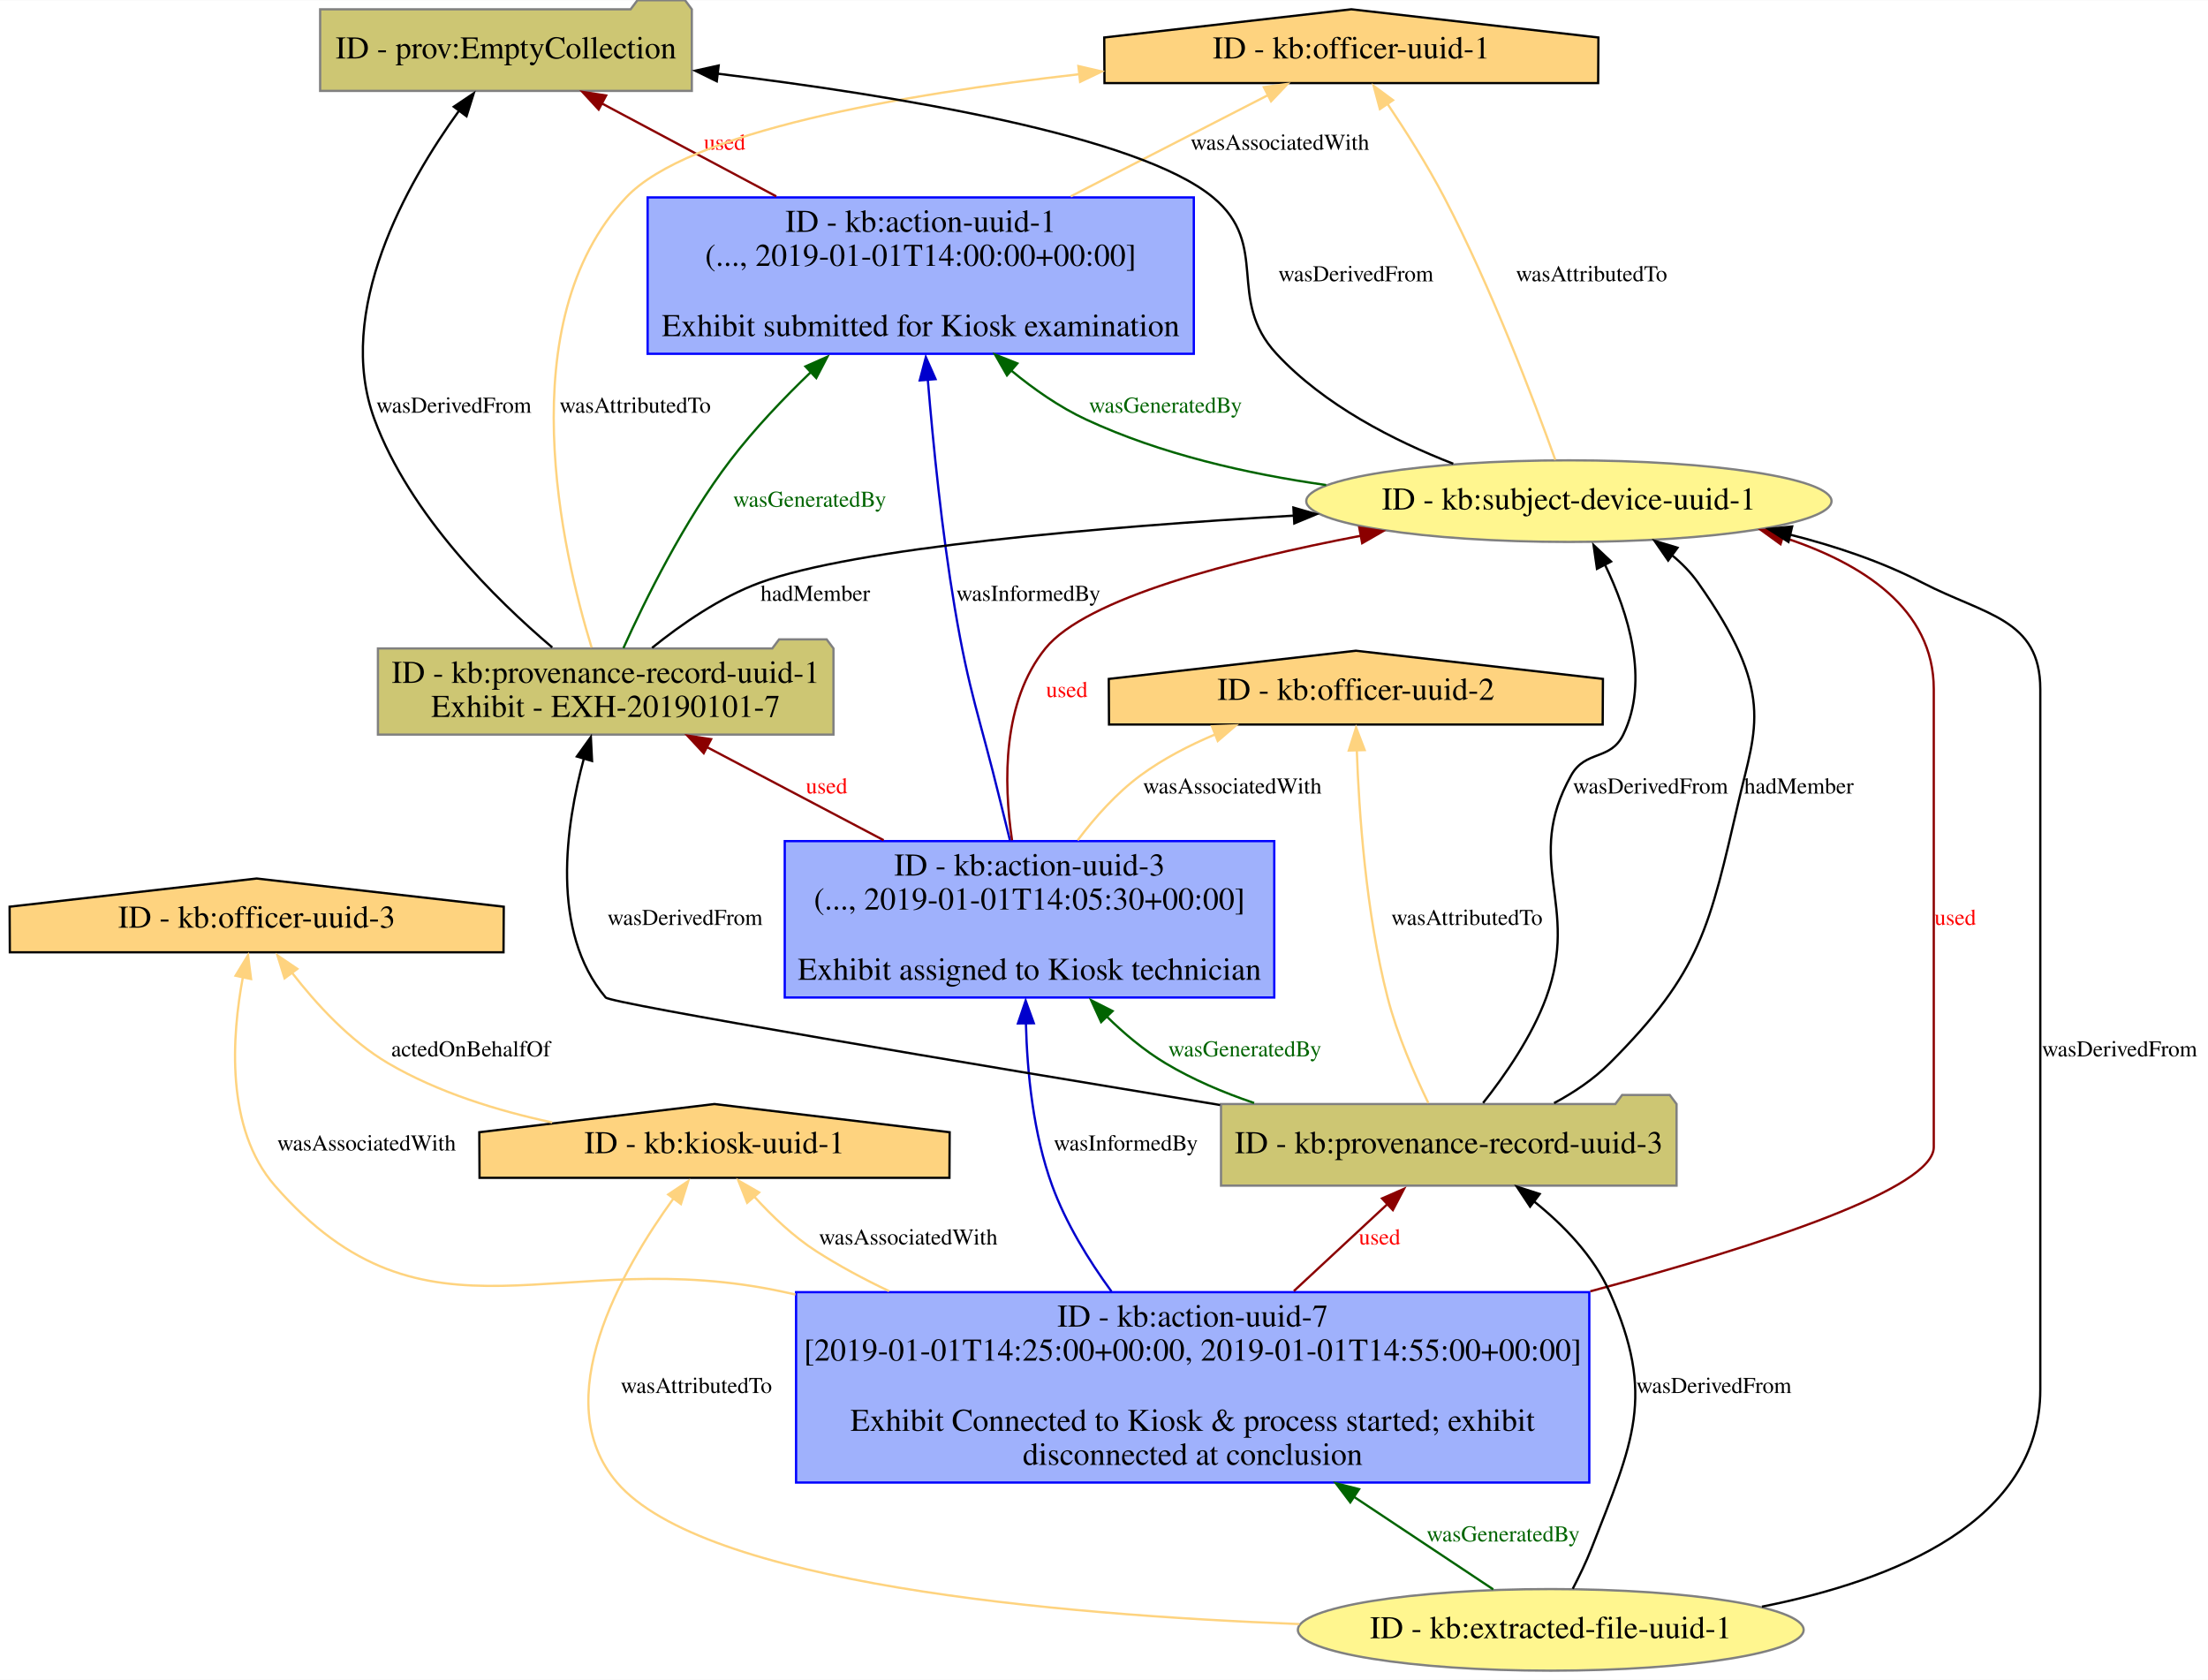
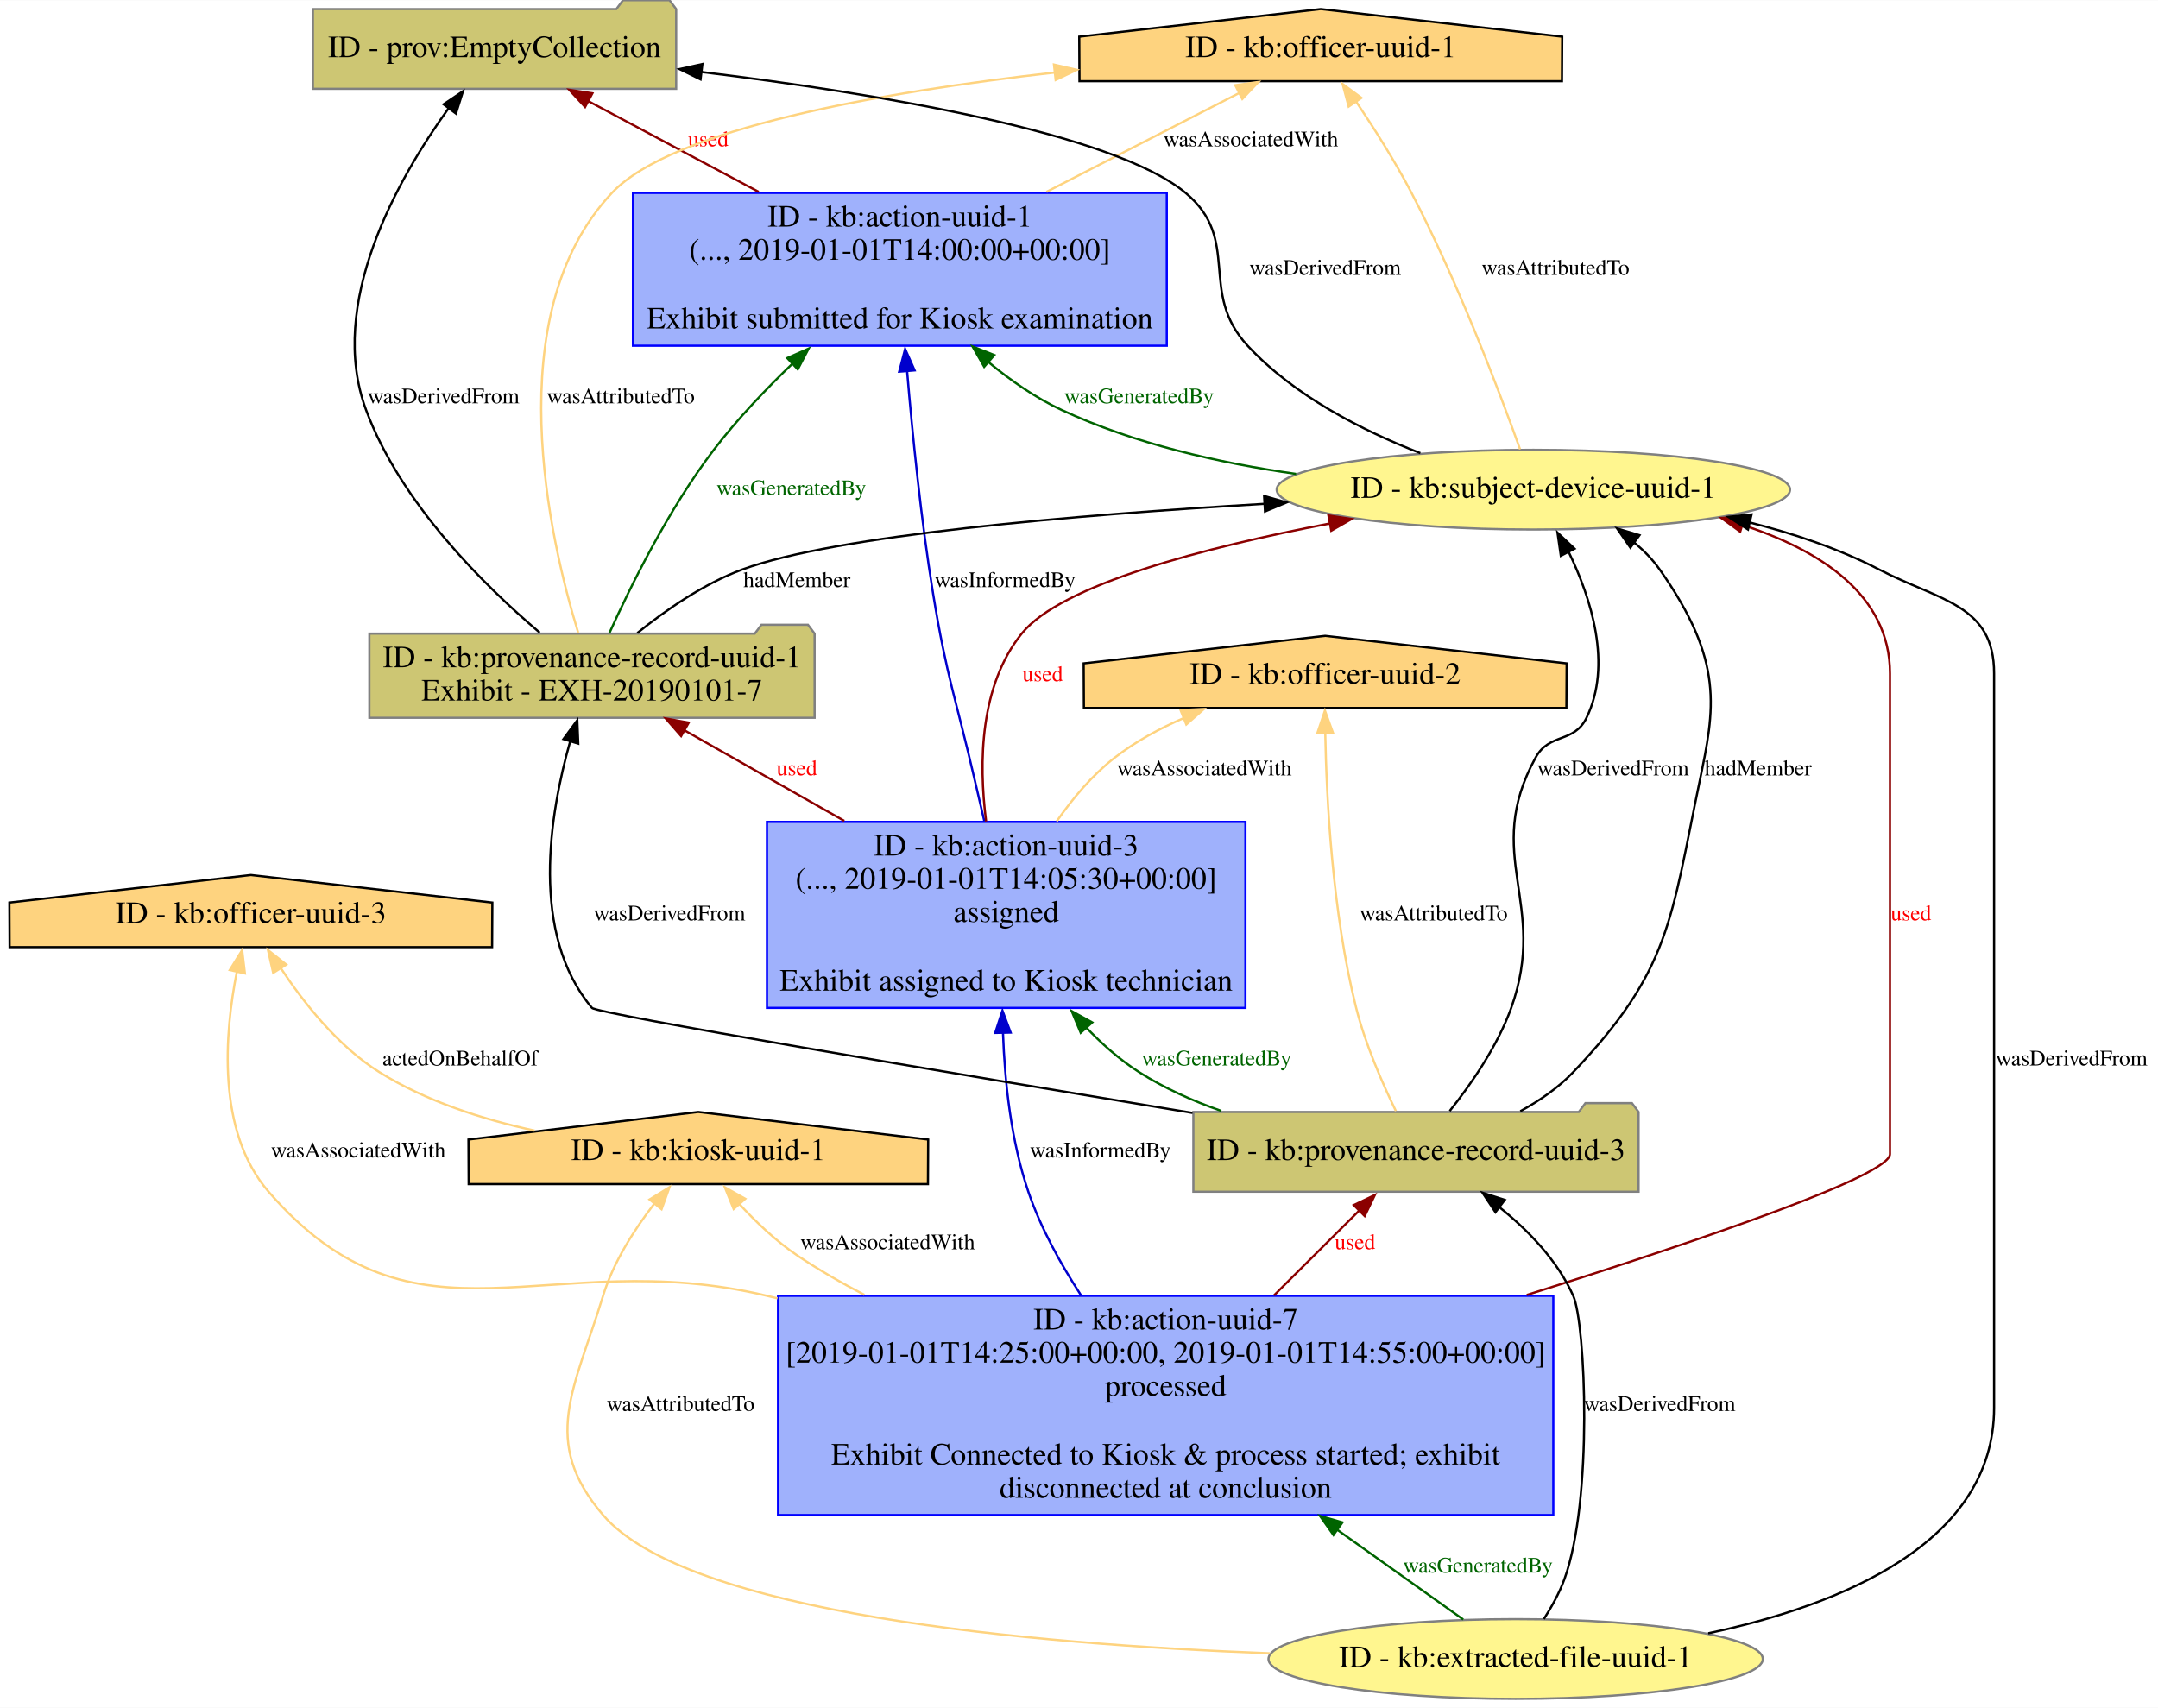
- <svg xmlns="http://www.w3.org/2000/svg" width="974pt" height="741pt" viewBox="0.00 0.00 974.26 741.00">
-   <g id="graph0" class="graph" transform="scale(1 1) rotate(0) translate(4 737)">
-     <polygon fill="white" stroke="none" points="-4,4 -4,-737 970.26,-737 970.26,4 -4,4" />
+ <svg xmlns="http://www.w3.org/2000/svg" width="974pt" height="771pt" viewBox="0.00 0.00 974.26 771.00">
+   <g id="graph0" class="graph" transform="scale(1 1) rotate(0) translate(4 767)">
+     <polygon fill="white" stroke="none" points="-4,4 -4,-767 970.26,-767 970.26,4 -4,4" />
    <g id="node1" class="node">
-       <polygon fill="#9fb1fc" stroke="#0000ff" points="522.76,-650 281.76,-650 281.76,-581 522.76,-581 522.76,-650" />
-       <text text-anchor="middle" x="402.26" y="-634.8" font-family="Times,serif" font-size="14.00">ID - kb:action-uuid-1</text>
-       <text text-anchor="middle" x="402.26" y="-619.8" font-family="Times,serif" font-size="14.00">(..., 2019-01-01T14:00:00+00:00]</text>
-       <text text-anchor="middle" x="402.26" y="-588.8" font-family="Times,serif" font-size="14.00">Exhibit submitted for Kiosk examination</text>
+       <polygon fill="#9fb1fc" stroke="#0000ff" points="522.76,-680 281.76,-680 281.76,-611 522.76,-611 522.76,-680" />
+       <text text-anchor="middle" x="402.26" y="-664.8" font-family="Times,serif" font-size="14.00">ID - kb:action-uuid-1</text>
+       <text text-anchor="middle" x="402.26" y="-649.8" font-family="Times,serif" font-size="14.00">(..., 2019-01-01T14:00:00+00:00]</text>
+       <text text-anchor="middle" x="402.26" y="-618.8" font-family="Times,serif" font-size="14.00">Exhibit submitted for Kiosk examination</text>
    </g>
    <g id="node6" class="node">
-       <polygon fill="#fed37f" stroke="black" points="701.28,-720.56 592.26,-733 483.24,-720.56 483.34,-700.44 701.17,-700.44 701.28,-720.56" />
-       <text text-anchor="middle" x="592.26" y="-711.3" font-family="Times,serif" font-size="14.00">ID - kb:officer-uuid-1</text>
+       <polygon fill="#fed37f" stroke="black" points="701.28,-750.56 592.26,-763 483.24,-750.56 483.34,-730.44 701.17,-730.44 701.28,-750.56" />
+       <text text-anchor="middle" x="592.26" y="-741.3" font-family="Times,serif" font-size="14.00">ID - kb:officer-uuid-1</text>
    </g>
    <g id="edge1" class="edge">
-       <path fill="none" stroke="#fed37f" d="M468.44,-650.46C497.62,-665.44 530.81,-682.47 555.48,-695.12" />
-       <polygon fill="#fed37f" stroke="#fed37f" points="553.66,-698.64 564.15,-700.09 556.85,-692.41 553.66,-698.64" />
-       <text text-anchor="middle" x="560.76" y="-671" font-family="Times,serif" font-size="10.00">wasAssociatedWith</text>
+       <path fill="none" stroke="#fed37f" d="M468.44,-680.46C497.62,-695.44 530.81,-712.47 555.48,-725.12" />
+       <polygon fill="#fed37f" stroke="#fed37f" points="553.66,-728.64 564.15,-730.09 556.85,-722.41 553.66,-728.64" />
+       <text text-anchor="middle" x="560.76" y="-701" font-family="Times,serif" font-size="10.00">wasAssociatedWith</text>
    </g>
    <g id="node12" class="node">
-       <polygon fill="#cdc673" stroke="#808080" points="301.26,-733 298.26,-737 277.26,-737 274.26,-733 137.26,-733 137.26,-697 301.26,-697 301.26,-733" />
-       <text text-anchor="middle" x="219.26" y="-711.3" font-family="Times,serif" font-size="14.00">ID - prov:EmptyCollection</text>
+       <polygon fill="#cdc673" stroke="#808080" points="301.26,-763 298.26,-767 277.26,-767 274.26,-763 137.26,-763 137.26,-727 301.26,-727 301.26,-763" />
+       <text text-anchor="middle" x="219.26" y="-741.3" font-family="Times,serif" font-size="14.00">ID - prov:EmptyCollection</text>
    </g>
    <g id="edge2" class="edge">
-       <path fill="none" stroke="#8b0000" d="M338.51,-650.46C312.97,-664.07 284.24,-679.38 261.38,-691.56" />
-       <polygon fill="#8b0000" stroke="#8b0000" points="260.15,-688.78 252.97,-696.57 263.44,-694.96 260.15,-688.78" />
-       <text text-anchor="middle" x="315.76" y="-671" font-family="Times,serif" font-size="10.00" fill="red">used</text>
+       <path fill="none" stroke="#8b0000" d="M338.51,-680.46C312.97,-694.07 284.24,-709.38 261.38,-721.56" />
+       <polygon fill="#8b0000" stroke="#8b0000" points="260.15,-718.78 252.97,-726.57 263.44,-724.96 260.15,-718.78" />
+       <text text-anchor="middle" x="315.76" y="-701" font-family="Times,serif" font-size="10.00" fill="red">used</text>
    </g>
    <g id="node2" class="node">
-       <polygon fill="#9fb1fc" stroke="#0000ff" points="558.26,-366 342.26,-366 342.26,-297 558.26,-297 558.26,-366" />
-       <text text-anchor="middle" x="450.26" y="-350.8" font-family="Times,serif" font-size="14.00">ID - kb:action-uuid-3</text>
-       <text text-anchor="middle" x="450.26" y="-335.8" font-family="Times,serif" font-size="14.00">(..., 2019-01-01T14:05:30+00:00]</text>
-       <text text-anchor="middle" x="450.26" y="-304.8" font-family="Times,serif" font-size="14.00">Exhibit assigned to Kiosk technician</text>
+       <polygon fill="#9fb1fc" stroke="#0000ff" points="558.26,-396 342.26,-396 342.26,-312 558.26,-312 558.26,-396" />
+       <text text-anchor="middle" x="450.26" y="-380.8" font-family="Times,serif" font-size="14.00">ID - kb:action-uuid-3</text>
+       <text text-anchor="middle" x="450.26" y="-365.8" font-family="Times,serif" font-size="14.00">(..., 2019-01-01T14:05:30+00:00]</text>
+       <text text-anchor="middle" x="450.26" y="-350.8" font-family="Times,serif" font-size="14.00">assigned</text>
+       <text text-anchor="middle" x="450.26" y="-319.8" font-family="Times,serif" font-size="14.00">Exhibit assigned to Kiosk technician</text>
    </g>
    <g id="edge3" class="edge">
-       <path fill="none" stroke="#0000cd" d="M441.65,-366.28C440.17,-372.18 438.66,-378.27 437.26,-384 428.06,-421.7 423.71,-430.73 417.26,-469 411.62,-502.49 407.78,-540.7 405.39,-569.56" />
-       <polygon fill="#0000cd" stroke="#0000cd" points="401.83,-569.28 404.52,-579.52 408.8,-569.83 401.83,-569.28" />
-       <text text-anchor="middle" x="449.76" y="-472" font-family="Times,serif" font-size="10.00">wasInformedBy</text>
+       <path fill="none" stroke="#0000cd" d="M440.4,-396.25C439,-402.2 437.58,-408.26 436.26,-414 427.57,-451.72 423.48,-460.79 417.26,-499 411.8,-532.52 407.95,-570.73 405.52,-599.58" />
+       <polygon fill="#0000cd" stroke="#0000cd" points="401.95,-599.29 404.63,-609.54 408.93,-599.86 401.95,-599.29" />
+       <text text-anchor="middle" x="449.76" y="-502" font-family="Times,serif" font-size="10.00">wasInformedBy</text>
    </g>
    <g id="node7" class="node">
-       <polygon fill="#fed37f" stroke="black" points="703.28,-437.56 594.26,-450 485.24,-437.56 485.34,-417.44 703.17,-417.44 703.28,-437.56" />
-       <text text-anchor="middle" x="594.26" y="-428.3" font-family="Times,serif" font-size="14.00">ID - kb:officer-uuid-2</text>
+       <polygon fill="#fed37f" stroke="black" points="703.28,-467.56 594.26,-480 485.24,-467.56 485.34,-447.44 703.17,-447.44 703.28,-467.56" />
+       <text text-anchor="middle" x="594.26" y="-458.3" font-family="Times,serif" font-size="14.00">ID - kb:officer-uuid-2</text>
    </g>
    <g id="edge4" class="edge">
-       <path fill="none" stroke="#fed37f" d="M471.5,-366.36C479.24,-376.63 488.71,-387.24 499.26,-395 509.15,-402.27 520.69,-408.25 532.24,-413.1" />
-       <polygon fill="#fed37f" stroke="#fed37f" points="530.77,-416.68 541.36,-417.08 533.33,-410.17 530.77,-416.68" />
-       <text text-anchor="middle" x="539.76" y="-387" font-family="Times,serif" font-size="10.00">wasAssociatedWith</text>
+       <path fill="none" stroke="#fed37f" d="M473.06,-396.25C480.36,-406.7 489.19,-417.17 499.26,-425 508.53,-432.21 519.41,-438.11 530.43,-442.89" />
+       <polygon fill="#fed37f" stroke="#fed37f" points="528.97,-446.47 539.55,-446.97 531.58,-439.98 528.97,-446.47" />
+       <text text-anchor="middle" x="539.76" y="-417" font-family="Times,serif" font-size="10.00">wasAssociatedWith</text>
    </g>
    <g id="node9" class="node">
-       <polygon fill="#cdc673" stroke="#808080" points="363.76,-451 360.76,-455 339.76,-455 336.76,-451 162.76,-451 162.76,-413 363.76,-413 363.76,-451" />
-       <text text-anchor="middle" x="263.26" y="-435.8" font-family="Times,serif" font-size="14.00">ID - kb:provenance-record-uuid-1</text>
-       <text text-anchor="middle" x="263.26" y="-420.8" font-family="Times,serif" font-size="14.00">Exhibit - EXH-20190101-7</text>
+       <polygon fill="#cdc673" stroke="#808080" points="363.76,-481 360.76,-485 339.76,-485 336.76,-481 162.76,-481 162.76,-443 363.76,-443 363.76,-481" />
+       <text text-anchor="middle" x="263.26" y="-465.8" font-family="Times,serif" font-size="14.00">ID - kb:provenance-record-uuid-1</text>
+       <text text-anchor="middle" x="263.26" y="-450.8" font-family="Times,serif" font-size="14.00">Exhibit - EXH-20190101-7</text>
    </g>
    <g id="edge5" class="edge">
-       <path fill="none" stroke="#8b0000" d="M385.9,-366.4C360.2,-379.93 331.24,-395.19 307.92,-407.48" />
-       <polygon fill="#8b0000" stroke="#8b0000" points="306.51,-404.79 299.29,-412.55 309.77,-410.98 306.51,-404.79" />
-       <text text-anchor="middle" x="360.76" y="-387" font-family="Times,serif" font-size="10.00" fill="red">used</text>
+       <path fill="none" stroke="#8b0000" d="M377.16,-396.44C352.64,-410.34 326.15,-425.35 304.9,-437.4" />
+       <polygon fill="#8b0000" stroke="#8b0000" points="303.5,-434.73 296.53,-442.71 306.95,-440.82 303.5,-434.73" />
+       <text text-anchor="middle" x="355.76" y="-417" font-family="Times,serif" font-size="10.00" fill="red">used</text>
    </g>
    <g id="node11" class="node">
-       <ellipse fill="#fff68f" stroke="#808080" cx="688.26" cy="-516" rx="115.88" ry="18" />
-       <text text-anchor="middle" x="688.26" y="-512.3" font-family="Times,serif" font-size="14.00">ID - kb:subject-device-uuid-1</text>
+       <ellipse fill="#fff68f" stroke="#808080" cx="688.26" cy="-546" rx="115.88" ry="18" />
+       <text text-anchor="middle" x="688.26" y="-542.3" font-family="Times,serif" font-size="14.00">ID - kb:subject-device-uuid-1</text>
    </g>
    <g id="edge6" class="edge">
-       <path fill="none" stroke="#8b0000" d="M442.55,-366.37C438.73,-392.35 438.34,-427.6 457.26,-451 475.17,-473.16 540,-489.92 596.44,-500.72" />
-       <polygon fill="#8b0000" stroke="#8b0000" points="595.76,-504.34 606.24,-502.74 597.05,-497.46 595.76,-504.34" />
-       <text text-anchor="middle" x="466.76" y="-429.5" font-family="Times,serif" font-size="10.00" fill="red">used</text>
+       <path fill="none" stroke="#8b0000" d="M441.19,-396.21C437.75,-423.18 438.43,-457.62 457.26,-481 475.13,-503.19 539.97,-519.95 596.42,-530.74" />
+       <polygon fill="#8b0000" stroke="#8b0000" points="595.74,-534.36 606.21,-532.76 597.02,-527.48 595.74,-534.36" />
+       <text text-anchor="middle" x="466.76" y="-459.5" font-family="Times,serif" font-size="10.00" fill="red">used</text>
    </g>
    <g id="node3" class="node">
-       <polygon fill="#9fb1fc" stroke="#0000ff" points="697.26,-167 347.26,-167 347.26,-83 697.26,-83 697.26,-167" />
-       <text text-anchor="middle" x="522.26" y="-151.8" font-family="Times,serif" font-size="14.00">ID - kb:action-uuid-7</text>
-       <text text-anchor="middle" x="522.26" y="-136.8" font-family="Times,serif" font-size="14.00">[2019-01-01T14:25:00+00:00, 2019-01-01T14:55:00+00:00]</text>
+       <polygon fill="#9fb1fc" stroke="#0000ff" points="697.26,-182 347.26,-182 347.26,-83 697.26,-83 697.26,-182" />
+       <text text-anchor="middle" x="522.26" y="-166.8" font-family="Times,serif" font-size="14.00">ID - kb:action-uuid-7</text>
+       <text text-anchor="middle" x="522.26" y="-151.8" font-family="Times,serif" font-size="14.00">[2019-01-01T14:25:00+00:00, 2019-01-01T14:55:00+00:00]</text>
+       <text text-anchor="middle" x="522.26" y="-136.8" font-family="Times,serif" font-size="14.00">processed</text>
      <text text-anchor="middle" x="522.26" y="-105.8" font-family="Times,serif" font-size="14.00">Exhibit Connected to Kiosk &amp; process started; exhibit </text>
      <text text-anchor="middle" x="522.26" y="-90.8" font-family="Times,serif" font-size="14.00">disconnected at conclusion</text>
    </g>
    <g id="edge7" class="edge">
-       <path fill="none" stroke="#0000cd" d="M486.43,-167.29C476.24,-181.25 466.28,-197.5 460.26,-214 451.96,-236.76 449.22,-263.62 448.67,-285.8" />
-       <polygon fill="#0000cd" stroke="#0000cd" points="445.16,-285.57 448.56,-295.61 452.16,-285.64 445.16,-285.57" />
-       <text text-anchor="middle" x="492.76" y="-229.5" font-family="Times,serif" font-size="10.00">wasInformedBy</text>
+       <path fill="none" stroke="#0000cd" d="M484.12,-182.12C474.74,-196.48 465.8,-212.72 460.26,-229 452.48,-251.84 449.59,-278.36 448.8,-301" />
+       <polygon fill="#0000cd" stroke="#0000cd" points="445.28,-300.7 448.57,-310.77 452.28,-300.85 445.28,-300.7" />
+       <text text-anchor="middle" x="492.76" y="-244.5" font-family="Times,serif" font-size="10.00">wasInformedBy</text>
    </g>
    <g id="node5" class="node">
-       <polygon fill="#fed37f" stroke="black" points="415.03,-237.56 311.26,-250 207.49,-237.56 207.59,-217.44 414.93,-217.44 415.03,-237.56" />
-       <text text-anchor="middle" x="311.26" y="-228.3" font-family="Times,serif" font-size="14.00">ID - kb:kiosk-uuid-1</text>
+       <polygon fill="#fed37f" stroke="black" points="415.03,-252.56 311.26,-265 207.49,-252.56 207.59,-232.44 414.93,-232.44 415.03,-252.56" />
+       <text text-anchor="middle" x="311.26" y="-243.3" font-family="Times,serif" font-size="14.00">ID - kb:kiosk-uuid-1</text>
    </g>
    <g id="edge8" class="edge">
-       <path fill="none" stroke="#fed37f" d="M388.3,-167.46C377.15,-172.74 366.31,-178.57 356.26,-185 346.09,-191.5 336.5,-200.7 328.8,-209.17" />
-       <polygon fill="#fed37f" stroke="#fed37f" points="325.68,-206.42 321.78,-216.27 330.97,-211 325.68,-206.42" />
-       <text text-anchor="middle" x="396.76" y="-188" font-family="Times,serif" font-size="10.00">wasAssociatedWith</text>
+       <path fill="none" stroke="#fed37f" d="M386.21,-182.45C375.79,-187.86 365.68,-193.71 356.26,-200 346.47,-206.54 337.11,-215.49 329.49,-223.76" />
+       <polygon fill="#fed37f" stroke="#fed37f" points="327.22,-221.18 323.23,-231 332.47,-225.81 327.22,-221.18" />
+       <text text-anchor="middle" x="396.76" y="-203" font-family="Times,serif" font-size="10.00">wasAssociatedWith</text>
    </g>
    <g id="node8" class="node">
-       <polygon fill="#fed37f" stroke="black" points="218.28,-337.06 109.26,-349.5 0.24,-337.06 0.34,-316.94 218.17,-316.94 218.28,-337.06" />
-       <text text-anchor="middle" x="109.26" y="-327.8" font-family="Times,serif" font-size="14.00">ID - kb:officer-uuid-3</text>
+       <polygon fill="#fed37f" stroke="black" points="218.28,-359.56 109.26,-372 0.24,-359.56 0.34,-339.44 218.17,-339.44 218.28,-359.56" />
+       <text text-anchor="middle" x="109.26" y="-350.3" font-family="Times,serif" font-size="14.00">ID - kb:officer-uuid-3</text>
    </g>
    <g id="edge9" class="edge">
-       <path fill="none" stroke="#fed37f" d="M346.98,-165.97C345.4,-166.31 343.82,-166.66 342.26,-167 242.45,-188.79 184.37,-136.98 117.26,-214 95.33,-239.17 98.3,-280.15 103.21,-306.19" />
-       <polygon fill="#fed37f" stroke="#fed37f" points="99.94,-306.62 105.44,-315.67 106.78,-305.16 99.94,-306.62" />
-       <text text-anchor="middle" x="157.76" y="-229.5" font-family="Times,serif" font-size="10.00">wasAssociatedWith</text>
+       <path fill="none" stroke="#fed37f" d="M347,-180.86C345.41,-181.24 343.83,-181.62 342.26,-182 242.9,-205.74 184.21,-151.84 117.26,-229 93.63,-256.23 97.44,-300.76 102.94,-328.39" />
+       <polygon fill="#fed37f" stroke="#fed37f" points="99.73,-329.1 105.32,-338.1 106.57,-327.57 99.73,-329.1" />
+       <text text-anchor="middle" x="157.76" y="-244.5" font-family="Times,serif" font-size="10.00">wasAssociatedWith</text>
    </g>
    <g id="node10" class="node">
-       <polygon fill="#cdc673" stroke="#808080" points="735.76,-250 732.76,-254 711.76,-254 708.76,-250 534.76,-250 534.76,-214 735.76,-214 735.76,-250" />
-       <text text-anchor="middle" x="635.26" y="-228.3" font-family="Times,serif" font-size="14.00">ID - kb:provenance-record-uuid-3</text>
+       <polygon fill="#cdc673" stroke="#808080" points="735.76,-265 732.76,-269 711.76,-269 708.76,-265 534.76,-265 534.76,-229 735.76,-229 735.76,-265" />
+       <text text-anchor="middle" x="635.26" y="-243.3" font-family="Times,serif" font-size="14.00">ID - kb:provenance-record-uuid-3</text>
    </g>
    <g id="edge10" class="edge">
-       <path fill="none" stroke="#8b0000" d="M566.92,-167.5C581.09,-180.67 596.3,-194.8 608.76,-206.38" />
-       <polygon fill="#8b0000" stroke="#8b0000" points="605.81,-208.34 615.52,-212.59 610.58,-203.22 605.81,-208.34" />
-       <text text-anchor="middle" x="604.76" y="-188" font-family="Times,serif" font-size="10.00" fill="red">used</text>
+       <path fill="none" stroke="#8b0000" d="M571.16,-182.19C584.64,-195.6 598.7,-209.6 610.2,-221.06" />
+       <polygon fill="#8b0000" stroke="#8b0000" points="607.17,-222.97 616.72,-227.54 612.11,-218.01 607.17,-222.97" />
+       <text text-anchor="middle" x="607.76" y="-203" font-family="Times,serif" font-size="10.00" fill="red">used</text>
    </g>
    <g id="edge11" class="edge">
-       <path fill="none" stroke="#8b0000" d="M697.72,-167.37C775.3,-188.22 849.26,-212.85 849.26,-231 849.26,-231 849.26,-231 849.26,-433 849.26,-468.54 817.71,-488.69 782.55,-500.1" />
-       <polygon fill="#8b0000" stroke="#8b0000" points="781.64,-497.02 773.06,-503.23 783.64,-503.73 781.64,-497.02" />
-       <text text-anchor="middle" x="858.76" y="-329" font-family="Times,serif" font-size="10.00" fill="red">used</text>
+       <path fill="none" stroke="#8b0000" d="M685.28,-182.39C767.19,-208.16 849.26,-236.38 849.26,-246 849.26,-246 849.26,-246 849.26,-463 849.26,-498.54 817.71,-518.69 782.55,-530.1" />
+       <polygon fill="#8b0000" stroke="#8b0000" points="781.64,-527.02 773.06,-533.23 783.64,-533.73 781.64,-527.02" />
+       <text text-anchor="middle" x="858.76" y="-351.5" font-family="Times,serif" font-size="10.00" fill="red">used</text>
    </g>
    <g id="node4" class="node">
      <ellipse fill="#fff68f" stroke="#808080" cx="680.26" cy="-18" rx="111.58" ry="18" />
      <text text-anchor="middle" x="680.26" y="-14.3" font-family="Times,serif" font-size="14.00">ID - kb:extracted-file-uuid-1</text>
    </g>
    <g id="edge12" class="edge">
-       <path fill="none" stroke="darkgreen" d="M654.87,-35.87C638.16,-46.98 615.38,-62.11 593.42,-76.71" />
-       <polygon fill="darkgreen" stroke="darkgreen" points="591.8,-74.25 585.41,-82.7 595.68,-80.08 591.8,-74.25" />
-       <text text-anchor="middle" x="659.26" y="-57" font-family="Times,serif" font-size="10.00" fill="darkgreen">wasGeneratedBy</text>
+       <path fill="none" stroke="darkgreen" d="M656.6,-35.84C641.31,-46.73 620.46,-61.58 599.75,-76.32" />
+       <polygon fill="darkgreen" stroke="darkgreen" points="598.01,-73.98 591.9,-82.63 602.07,-79.68 598.01,-73.98" />
+       <text text-anchor="middle" x="663.26" y="-57" font-family="Times,serif" font-size="10.00" fill="darkgreen">wasGeneratedBy</text>
    </g>
    <g id="edge13" class="edge">
-       <path fill="none" stroke="#fed37f" d="M569.33,-20.56C460.78,-24.71 306.34,-38.54 268.26,-83 237.21,-119.25 270.31,-176.85 293.24,-208.44" />
-       <polygon fill="#fed37f" stroke="#fed37f" points="290.85,-210.09 299.66,-215.98 296.45,-205.89 290.85,-210.09" />
-       <text text-anchor="middle" x="303.26" y="-122.5" font-family="Times,serif" font-size="10.00">wasAttributedTo</text>
+       <path fill="none" stroke="#fed37f" d="M569.33,-20.56C460.78,-24.71 306.34,-38.54 268.26,-83 239.63,-116.42 255.43,-139.91 268.26,-182 272.88,-197.16 282.42,-211.98 291.34,-223.53" />
+       <polygon fill="#fed37f" stroke="#fed37f" points="289.23,-225.49 298.26,-231.05 294.67,-221.08 289.23,-225.49" />
+       <text text-anchor="middle" x="303.26" y="-130" font-family="Times,serif" font-size="10.00">wasAttributedTo</text>
    </g>
    <g id="edge14" class="edge">
-       <path fill="none" stroke="black" d="M689.96,-36.12C692.88,-41.71 695.92,-48.02 698.26,-54 716.56,-100.9 726.72,-121 706.26,-167 699.18,-182.92 685.96,-196.55 672.83,-207.08" />
-       <polygon fill="black" stroke="black" points="671.14,-204.73 665.28,-213.56 675.37,-210.31 671.14,-204.73" />
-       <text text-anchor="middle" x="752.26" y="-122.5" font-family="Times,serif" font-size="10.00">wasDerivedFrom</text>
+       <path fill="none" stroke="black" d="M693,-36.05C696.52,-41.53 700,-47.8 702.26,-54 715.25,-89.68 711.82,-169.51 706.26,-182 699.18,-197.92 685.96,-211.55 672.83,-222.08" />
+       <polygon fill="black" stroke="black" points="671.14,-219.73 665.28,-228.56 675.37,-225.31 671.14,-219.73" />
+       <text text-anchor="middle" x="745.26" y="-130" font-family="Times,serif" font-size="10.00">wasDerivedFrom</text>
    </g>
    <g id="edge15" class="edge">
-       <path fill="none" stroke="black" d="M773.43,-28.24C831.89,-39.79 896.26,-65.73 896.26,-124 896.26,-124 896.26,-124 896.26,-433 896.26,-464.15 871.92,-465.67 844.26,-480 826.21,-489.35 805.72,-496.21 785.66,-501.25" />
-       <polygon fill="black" stroke="black" points="785.15,-498.01 776.23,-503.72 786.77,-504.82 785.15,-498.01" />
-       <text text-anchor="middle" x="931.26" y="-271" font-family="Times,serif" font-size="10.00">wasDerivedFrom</text>
+       <path fill="none" stroke="black" d="M767.18,-29.6C827.2,-42.34 896.26,-70.3 896.26,-131.5 896.26,-131.5 896.26,-131.5 896.26,-463 896.26,-494.15 871.92,-495.67 844.26,-510 826.21,-519.35 805.72,-526.21 785.66,-531.25" />
+       <polygon fill="black" stroke="black" points="785.15,-528.01 776.23,-533.72 786.77,-534.82 785.15,-528.01" />
+       <text text-anchor="middle" x="931.26" y="-286" font-family="Times,serif" font-size="10.00">wasDerivedFrom</text>
    </g>
    <g id="edge16" class="edge">
-       <path fill="none" stroke="#fed37f" d="M239.63,-241.88C215.47,-247.04 189.12,-255.18 167.26,-268 150.35,-277.92 135.41,-294.3 124.93,-307.81" />
-       <polygon fill="#fed37f" stroke="#fed37f" points="121.57,-305.47 118.42,-315.58 127.19,-309.64 121.57,-305.47" />
-       <text text-anchor="middle" x="203.76" y="-271" font-family="Times,serif" font-size="10.00">actedOnBehalfOf</text>
+       <path fill="none" stroke="#fed37f" d="M237.36,-256.58C213.69,-261.71 188.2,-269.91 167.26,-283 148.53,-294.71 132.94,-314.54 122.66,-330.11" />
+       <polygon fill="#fed37f" stroke="#fed37f" points="119.34,-327.81 116.97,-338.14 125.26,-331.55 119.34,-327.81" />
+       <text text-anchor="middle" x="203.76" y="-286" font-family="Times,serif" font-size="10.00">actedOnBehalfOf</text>
    </g>
    <g id="edge17" class="edge">
-       <path fill="none" stroke="darkgreen" d="M271.07,-451.15C280.57,-472.18 297.89,-507.35 318.26,-534 328.82,-547.82 341.79,-561.45 354.34,-573.46" />
-       <polygon fill="darkgreen" stroke="darkgreen" points="351.39,-575.43 361.08,-579.71 356.17,-570.32 351.39,-575.43" />
-       <text text-anchor="middle" x="353.26" y="-513.5" font-family="Times,serif" font-size="10.00" fill="darkgreen">wasGeneratedBy</text>
+       <path fill="none" stroke="darkgreen" d="M271.07,-481.15C280.57,-502.18 297.89,-537.35 318.26,-564 328.82,-577.82 341.79,-591.45 354.34,-603.46" />
+       <polygon fill="darkgreen" stroke="darkgreen" points="351.39,-605.43 361.08,-609.71 356.17,-600.32 351.39,-605.43" />
+       <text text-anchor="middle" x="353.26" y="-543.5" font-family="Times,serif" font-size="10.00" fill="darkgreen">wasGeneratedBy</text>
    </g>
    <g id="edge18" class="edge">
-       <path fill="none" stroke="#fed37f" d="M257.04,-451.41C244.27,-493.02 220.44,-594.95 272.26,-650 299.58,-679.02 393.51,-695.47 472.59,-704.4" />
-       <polygon fill="#fed37f" stroke="#fed37f" points="471.82,-707.95 482.15,-705.56 472.59,-700.99 471.82,-707.95" />
-       <text text-anchor="middle" x="276.26" y="-555" font-family="Times,serif" font-size="10.00">wasAttributedTo</text>
+       <path fill="none" stroke="#fed37f" d="M257.04,-481.41C244.27,-523.02 220.44,-624.95 272.26,-680 299.58,-709.02 393.51,-725.47 472.59,-734.4" />
+       <polygon fill="#fed37f" stroke="#fed37f" points="471.82,-737.95 482.15,-735.56 472.59,-730.99 471.82,-737.95" />
+       <text text-anchor="middle" x="276.26" y="-585" font-family="Times,serif" font-size="10.00">wasAttributedTo</text>
    </g>
    <g id="edge19" class="edge">
-       <path fill="none" stroke="black" d="M283.73,-451.28C296.48,-461.56 313.74,-473.58 331.26,-480 373.32,-495.41 480.83,-504.55 566.95,-509.61" />
-       <polygon fill="black" stroke="black" points="566.7,-513.16 576.88,-510.23 567.1,-506.17 566.7,-513.16" />
-       <text text-anchor="middle" x="355.76" y="-472" font-family="Times,serif" font-size="10.00">hadMember</text>
+       <path fill="none" stroke="black" d="M283.73,-481.28C296.48,-491.56 313.74,-503.58 331.26,-510 373.32,-525.41 480.83,-534.55 566.95,-539.61" />
+       <polygon fill="black" stroke="black" points="566.7,-543.16 576.88,-540.23 567.1,-536.17 566.7,-543.16" />
+       <text text-anchor="middle" x="355.76" y="-502" font-family="Times,serif" font-size="10.00">hadMember</text>
    </g>
    <g id="edge20" class="edge">
-       <path fill="none" stroke="black" d="M239.66,-451.46C214.71,-472.63 176.84,-509.89 161.26,-552 143.52,-599.94 175.41,-656.17 198.5,-688.19" />
-       <polygon fill="black" stroke="black" points="196.24,-690.01 205.03,-695.93 201.85,-685.82 196.24,-690.01" />
-       <text text-anchor="middle" x="196.26" y="-555" font-family="Times,serif" font-size="10.00">wasDerivedFrom</text>
+       <path fill="none" stroke="black" d="M239.66,-481.46C214.71,-502.63 176.84,-539.89 161.26,-582 143.52,-629.94 175.41,-686.17 198.5,-718.19" />
+       <polygon fill="black" stroke="black" points="196.24,-720.01 205.03,-725.93 201.85,-715.82 196.24,-720.01" />
+       <text text-anchor="middle" x="196.26" y="-585" font-family="Times,serif" font-size="10.00">wasDerivedFrom</text>
    </g>
    <g id="edge21" class="edge">
-       <path fill="none" stroke="darkgreen" d="M549.36,-250.47C535.76,-255.07 522.25,-260.82 510.26,-268 500.87,-273.62 491.97,-281.09 484.04,-288.91" />
-       <polygon fill="darkgreen" stroke="darkgreen" points="481.87,-286.16 477.46,-295.79 486.91,-291.02 481.87,-286.16" />
-       <text text-anchor="middle" x="545.26" y="-271" font-family="Times,serif" font-size="10.00" fill="darkgreen">wasGeneratedBy</text>
+       <path fill="none" stroke="darkgreen" d="M547.36,-265.47C534.37,-270.04 521.57,-275.79 510.26,-283 501.45,-288.61 493.24,-295.91 485.88,-303.68" />
+       <polygon fill="darkgreen" stroke="darkgreen" points="483.9,-300.76 479.83,-310.55 489.11,-305.44 483.9,-300.76" />
+       <text text-anchor="middle" x="545.26" y="-286" font-family="Times,serif" font-size="10.00" fill="darkgreen">wasGeneratedBy</text>
    </g>
    <g id="edge22" class="edge">
-       <path fill="none" stroke="#fed37f" d="M626.24,-250.44C620.14,-263.04 612.46,-280.65 608.26,-297 598.67,-334.3 595.62,-379.04 594.67,-406.23" />
-       <polygon fill="#fed37f" stroke="#fed37f" points="591.15,-405.97 594.37,-416.07 598.15,-406.17 591.15,-405.97" />
-       <text text-anchor="middle" x="643.26" y="-329" font-family="Times,serif" font-size="10.00">wasAttributedTo</text>
+       <path fill="none" stroke="#fed37f" d="M626.19,-265.43C620.07,-278.02 612.38,-295.63 608.26,-312 597.46,-354.93 594.83,-406.72 594.29,-436.56" />
+       <polygon fill="#fed37f" stroke="#fed37f" points="590.78,-436.17 594.16,-446.21 597.78,-436.25 590.78,-436.17" />
+       <text text-anchor="middle" x="643.26" y="-351.5" font-family="Times,serif" font-size="10.00">wasAttributedTo</text>
    </g>
    <g id="edge23" class="edge">
-       <path fill="none" stroke="black" d="M534.39,-249.56C424.99,-267.63 265.48,-294.37 263.26,-297 238.69,-326.15 245.58,-372.89 253.71,-402.76" />
-       <polygon fill="black" stroke="black" points="250.53,-403.33 256.71,-411.93 257.24,-401.35 250.53,-403.33" />
-       <text text-anchor="middle" x="298.26" y="-329" font-family="Times,serif" font-size="10.00">wasDerivedFrom</text>
+       <path fill="none" stroke="black" d="M534.39,-264.56C424.99,-282.63 265.48,-309.37 263.26,-312 235.1,-345.41 244.1,-399.6 253.48,-432.6" />
+       <polygon fill="black" stroke="black" points="250.36,-433.37 256.63,-441.92 257.06,-431.33 250.36,-433.37" />
+       <text text-anchor="middle" x="298.26" y="-351.5" font-family="Times,serif" font-size="10.00">wasDerivedFrom</text>
    </g>
    <g id="edge24" class="edge">
-       <path fill="none" stroke="black" d="M681.73,-250.4C690.59,-255.17 699.27,-261 706.26,-268 746.85,-308.64 750.25,-328.05 763.26,-384 770.74,-416.21 779.37,-431.65 745.26,-480 742.08,-484.51 738.11,-488.55 733.76,-492.14" />
-       <polygon fill="black" stroke="black" points="732.06,-489.79 726.04,-498.5 736.18,-495.44 732.06,-489.79" />
-       <text text-anchor="middle" x="789.76" y="-387" font-family="Times,serif" font-size="10.00">hadMember</text>
+       <path fill="none" stroke="black" d="M682.36,-265.35C691.07,-270.1 699.53,-275.94 706.26,-283 750.08,-328.95 750.32,-351.84 763.26,-414 770.14,-447.06 774.6,-468.41 745.26,-510 742.08,-514.51 738.11,-518.55 733.76,-522.14" />
+       <polygon fill="black" stroke="black" points="732.06,-519.79 726.04,-528.5 736.18,-525.44 732.06,-519.79" />
+       <text text-anchor="middle" x="789.76" y="-417" font-family="Times,serif" font-size="10.00">hadMember</text>
    </g>
    <g id="edge25" class="edge">
-       <path fill="none" stroke="black" d="M650.4,-250.47C660.07,-262.66 671.94,-279.78 678.26,-297 693.36,-338.15 667.89,-356.73 689.26,-395 695.59,-406.33 706.57,-401.33 712.26,-413 723.9,-436.89 714.44,-466.73 704.17,-487.95" />
-       <polygon fill="black" stroke="black" points="700.65,-486.13 699.15,-496.61 706.87,-489.35 700.65,-486.13" />
-       <text text-anchor="middle" x="724.26" y="-387" font-family="Times,serif" font-size="10.00">wasDerivedFrom</text>
+       <path fill="none" stroke="black" d="M650.48,-265.44C660.19,-277.62 672.07,-294.74 678.26,-312 695.29,-359.5 664.98,-380.76 689.26,-425 695.5,-436.38 706.57,-431.33 712.26,-443 723.9,-466.89 714.44,-496.73 704.17,-517.95" />
+       <polygon fill="black" stroke="black" points="700.65,-516.13 699.15,-526.61 706.87,-519.35 700.65,-516.13" />
+       <text text-anchor="middle" x="724.26" y="-417" font-family="Times,serif" font-size="10.00">wasDerivedFrom</text>
    </g>
    <g id="edge26" class="edge">
-       <path fill="none" stroke="darkgreen" d="M581.15,-523.1C546.18,-528.06 507.96,-536.78 475.26,-552 463.56,-557.44 452.27,-565.3 442.2,-573.62" />
-       <polygon fill="darkgreen" stroke="darkgreen" points="440.32,-571.48 435.05,-580.67 444.9,-576.77 440.32,-571.48" />
-       <text text-anchor="middle" x="510.26" y="-555" font-family="Times,serif" font-size="10.00" fill="darkgreen">wasGeneratedBy</text>
+       <path fill="none" stroke="darkgreen" d="M581.15,-553.1C546.18,-558.06 507.96,-566.78 475.26,-582 463.56,-587.44 452.27,-595.3 442.2,-603.62" />
+       <polygon fill="darkgreen" stroke="darkgreen" points="440.32,-601.48 435.05,-610.67 444.9,-606.77 440.32,-601.48" />
+       <text text-anchor="middle" x="510.26" y="-585" font-family="Times,serif" font-size="10.00" fill="darkgreen">wasGeneratedBy</text>
    </g>
    <g id="edge27" class="edge">
-       <path fill="none" stroke="#fed37f" d="M682.25,-534.23C673.01,-560.02 654.18,-609.9 633.26,-650 625.84,-664.22 616.23,-679.36 608.17,-691.34" />
-       <polygon fill="#fed37f" stroke="#fed37f" points="604.87,-688.97 602.12,-699.2 610.65,-692.91 604.87,-688.97" />
-       <text text-anchor="middle" x="698.26" y="-613" font-family="Times,serif" font-size="10.00">wasAttributedTo</text>
+       <path fill="none" stroke="#fed37f" d="M682.25,-564.23C673.01,-590.02 654.18,-639.9 633.26,-680 625.84,-694.22 616.23,-709.36 608.17,-721.34" />
+       <polygon fill="#fed37f" stroke="#fed37f" points="604.87,-718.97 602.12,-729.2 610.65,-722.91 604.87,-718.97" />
+       <text text-anchor="middle" x="698.26" y="-643" font-family="Times,serif" font-size="10.00">wasAttributedTo</text>
    </g>
    <g id="edge28" class="edge">
-       <path fill="none" stroke="black" d="M637.23,-532.5C611.02,-542.67 580.26,-558.36 559.26,-581 536.75,-605.26 556.7,-628.84 531.26,-650 498.46,-677.28 391.82,-694.93 312.29,-704.64" />
-       <polygon fill="black" stroke="black" points="312.27,-701.24 302.76,-705.9 313.1,-708.19 312.27,-701.24" />
-       <text text-anchor="middle" x="594.26" y="-613" font-family="Times,serif" font-size="10.00">wasDerivedFrom</text>
+       <path fill="none" stroke="black" d="M637.23,-562.5C611.02,-572.67 580.26,-588.36 559.26,-611 536.75,-635.26 556.7,-658.84 531.26,-680 498.46,-707.28 391.82,-724.93 312.29,-734.64" />
+       <polygon fill="black" stroke="black" points="312.27,-731.24 302.76,-735.9 313.1,-738.19 312.27,-731.24" />
+       <text text-anchor="middle" x="594.26" y="-643" font-family="Times,serif" font-size="10.00">wasDerivedFrom</text>
    </g>
  </g>
</svg>
